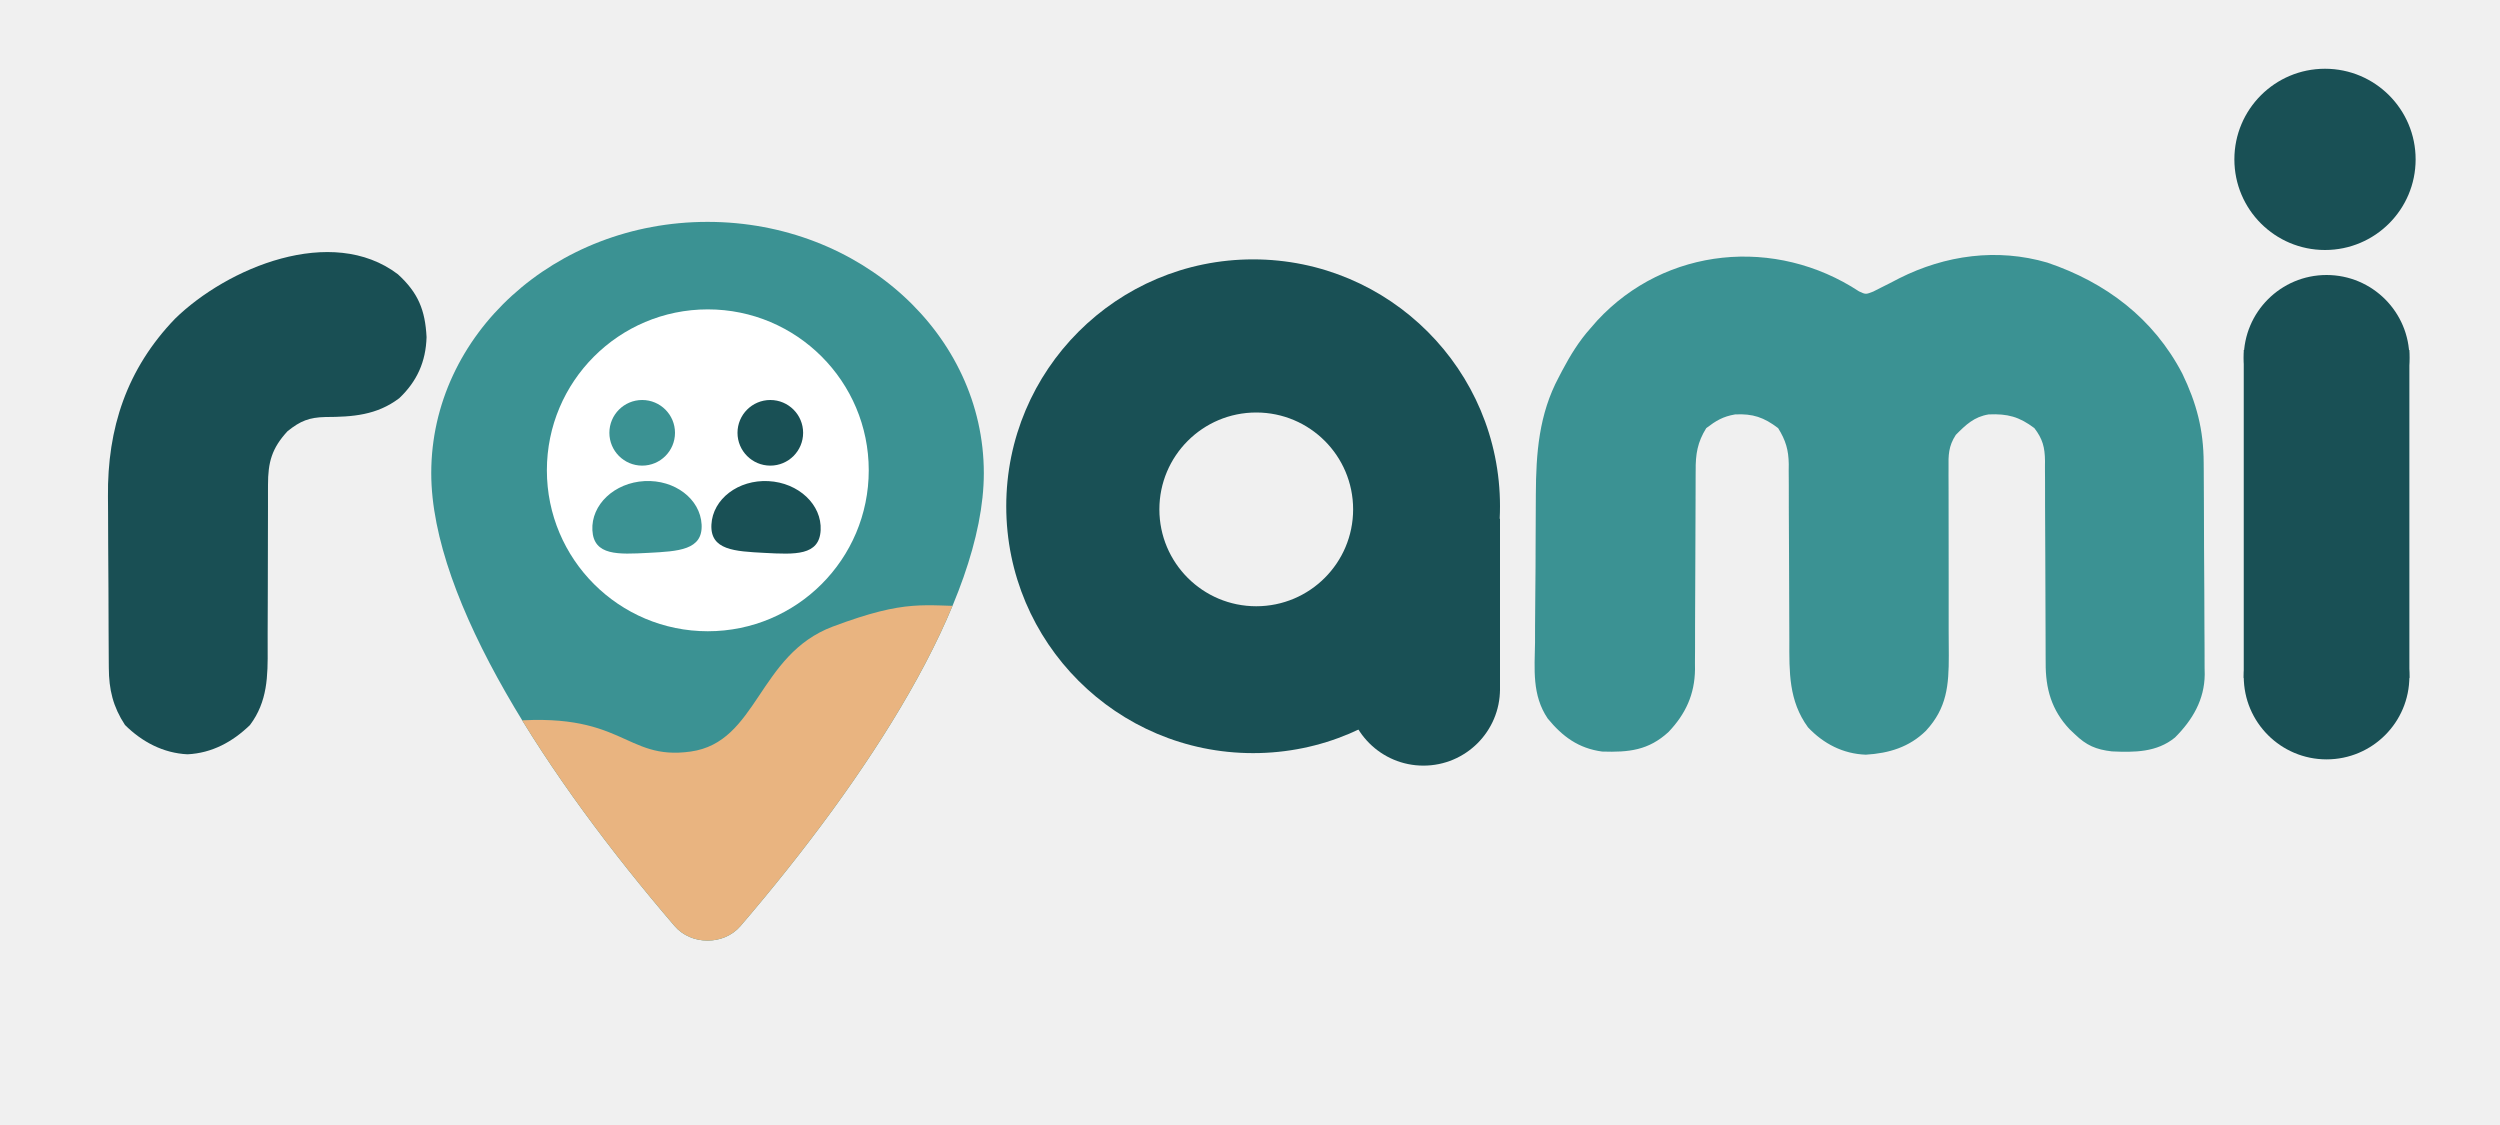
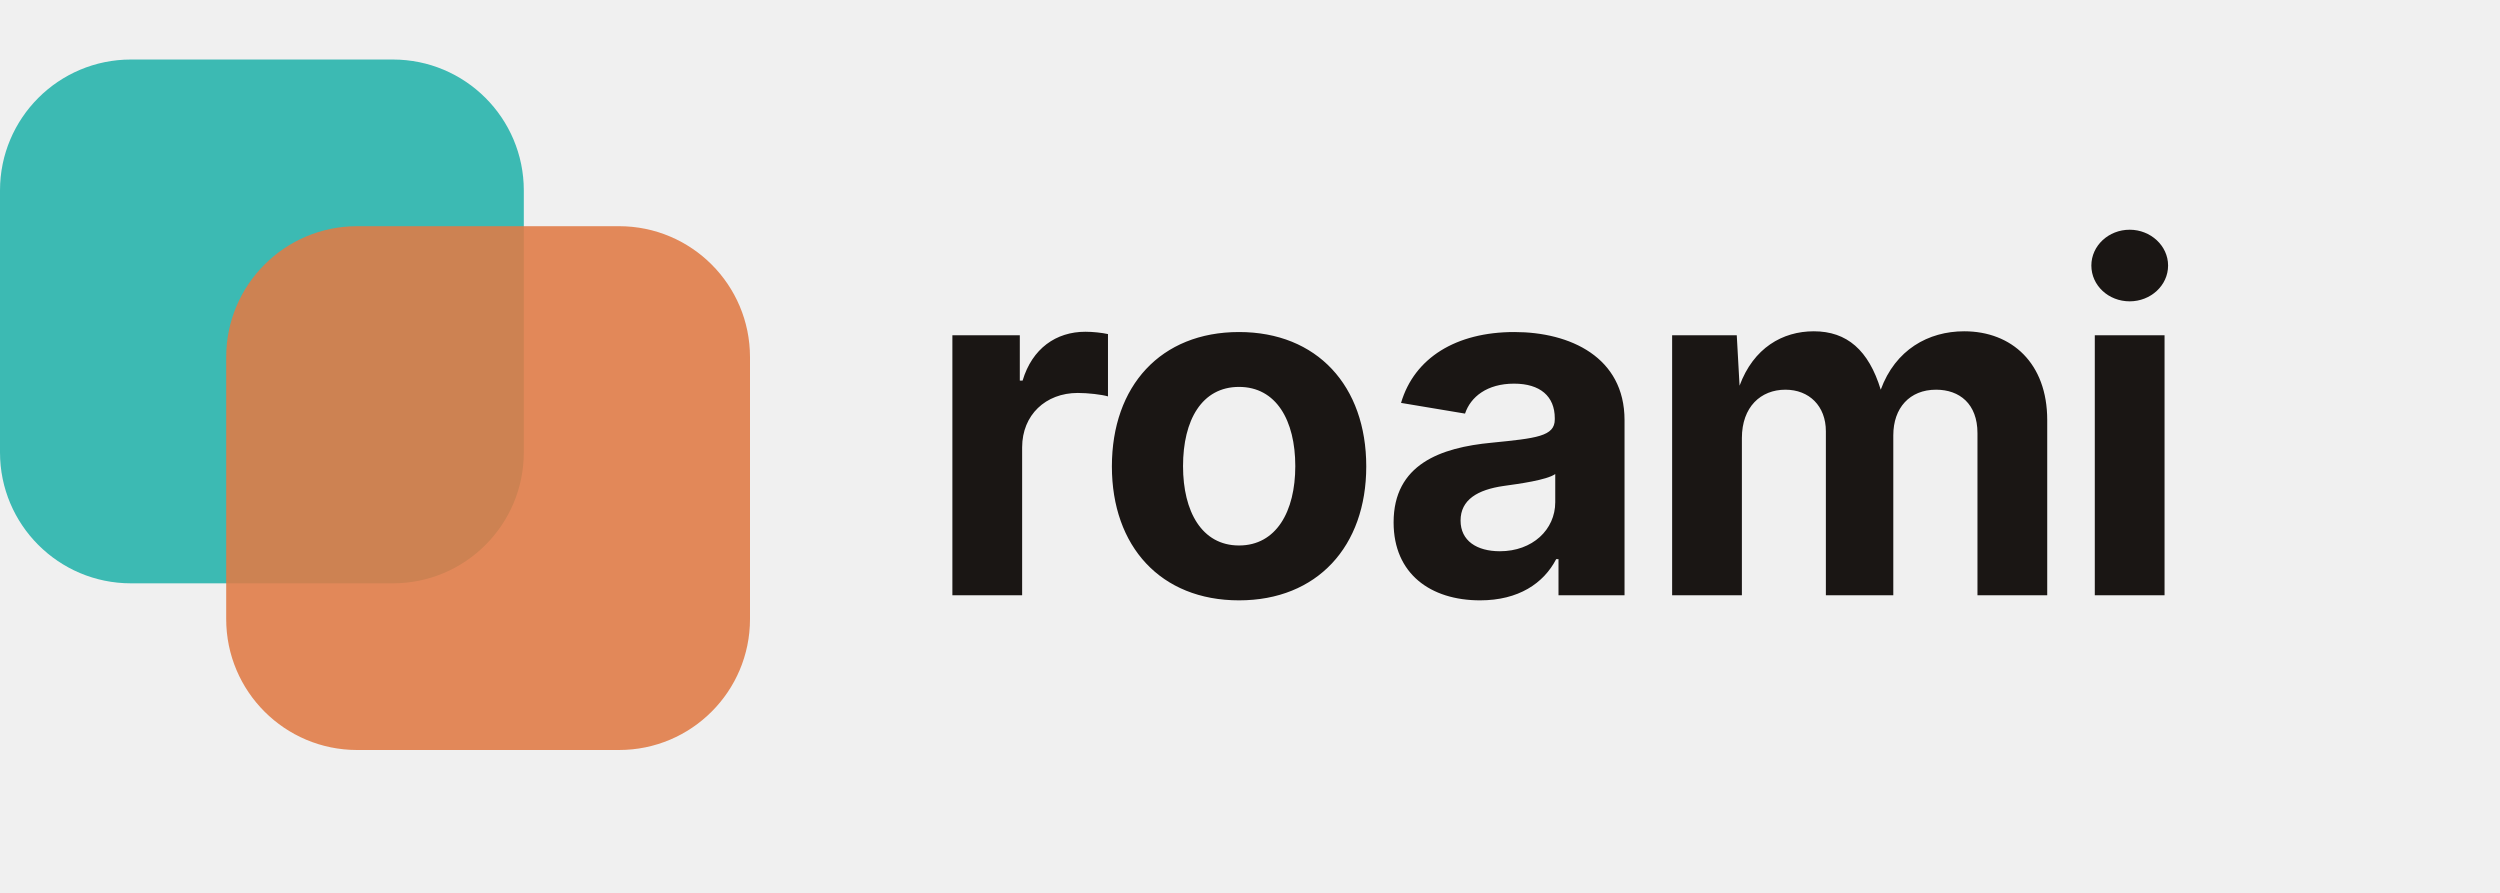
- <svg xmlns="http://www.w3.org/2000/svg" width="800" height="360" viewBox="110 350 800 360" fill="none">
-   <circle cx="854" cy="401" r="29" fill="#195055" />
-   <path d="M868 442C874.348 446.771 879.101 453.778 880.46 461.671C880.638 464.55 880.665 467.389 880.631 470.274C880.638 471.353 880.645 472.433 880.653 473.545C880.67 477.084 880.65 480.621 880.629 484.16C880.63 486.635 880.632 489.111 880.636 491.586C880.639 496.761 880.624 501.936 880.597 507.112C880.563 513.731 880.569 520.35 880.588 526.97C880.598 532.077 880.589 537.184 880.574 542.291C880.569 544.731 880.569 547.172 880.576 549.612C880.581 553.027 880.561 556.441 880.533 559.856C880.54 560.855 880.546 561.854 880.553 562.884C880.434 571.73 877.798 578.996 871.664 585.492C865.242 591.311 858.26 591.837 849.855 591.438C843.415 590.707 839.321 588.83 835.199 583.805C833.665 581.585 832.292 579.368 831 577C830.651 576.393 830.302 575.786 829.942 575.16C828.863 572.686 828.744 570.944 828.733 568.252C828.724 567.3 828.716 566.348 828.707 565.368C828.708 564.33 828.709 563.293 828.709 562.224C828.703 561.126 828.696 560.028 828.689 558.897C828.67 555.26 828.666 551.624 828.664 547.988C828.658 545.46 828.651 542.931 828.644 540.402C828.632 535.097 828.628 529.792 828.629 524.487C828.631 518.371 828.61 512.256 828.578 506.14C828.549 500.243 828.541 494.345 828.543 488.447C828.54 485.945 828.531 483.443 828.516 480.942C828.496 477.435 828.502 473.93 828.514 470.423C828.503 469.396 828.492 468.368 828.48 467.31C828.548 459.461 830.205 453.324 835.312 447.25C844.837 439.276 856.212 434.992 868 442Z" fill="#E9B480" />
-   <circle cx="854.5" cy="566.5" r="26.5" fill="#195055" />
-   <rect x="828" y="462" width="53" height="105" fill="#195055" />
-   <circle cx="854.5" cy="464.5" r="26.5" fill="#195055" />
-   <path d="M704.895 443.242C707.033 444.243 707.033 444.243 709.402 443.316C710.688 442.665 710.688 442.665 712 442C712.923 441.537 713.846 441.074 714.797 440.598C715.771 440.091 716.746 439.584 717.75 439.063C732.515 431.635 749.086 429.34 765.137 434.031C783.856 440.365 799.096 451.835 808.344 469.563C812.917 479.054 815.138 487.526 815.177 498.082C815.184 498.869 815.19 499.657 815.197 500.469C815.217 503.06 815.228 505.651 815.238 508.242C815.242 509.131 815.246 510.021 815.251 510.937C815.271 515.64 815.286 520.344 815.295 525.047C815.306 529.892 815.341 534.735 815.38 539.579C815.407 543.318 815.415 547.057 815.418 550.796C815.423 552.581 815.435 554.366 815.453 556.151C815.478 558.655 815.477 561.157 815.47 563.66C815.489 564.753 815.489 564.753 815.509 565.867C815.428 573.9 811.624 580.376 806 586C800.166 590.78 793.01 590.777 785.789 590.445C780.694 589.846 777.667 588.533 774 585C773.439 584.469 772.879 583.938 772.301 583.391C766.49 577.256 764.541 570.34 764.615 562.011C764.61 561.257 764.604 560.503 764.599 559.726C764.589 558.105 764.586 556.483 764.589 554.862C764.594 552.293 764.58 549.725 764.561 547.156C764.518 540.782 764.507 534.409 764.495 528.035C764.483 522.634 764.46 517.234 764.42 511.833C764.406 509.306 764.411 506.78 764.415 504.254C764.406 502.703 764.396 501.152 764.385 499.601C764.391 498.902 764.397 498.203 764.403 497.483C764.349 493.148 763.649 490.446 761 487C756.162 483.347 752.42 482.347 746.363 482.613C741.723 483.373 739.071 485.92 735.865 489.153C733.501 492.762 733.459 495.691 733.533 499.86C733.531 500.637 733.529 501.413 733.526 502.213C733.524 503.893 733.53 505.574 733.545 507.254C733.567 509.921 733.563 512.586 733.552 515.253C733.531 521.877 733.548 528.501 733.574 535.125C733.595 540.722 733.597 546.317 733.571 551.914C733.566 554.529 733.591 557.144 733.616 559.759C733.625 569.305 733.029 576.541 726.321 583.822C720.983 589.098 714.432 591.061 707.062 591.5C699.797 591.24 693.527 588.009 688.562 582.75C682.354 574.237 682.57 565.044 682.589 554.972C682.594 552.445 682.58 549.918 682.561 547.391C682.518 541.121 682.507 534.852 682.495 528.582C682.483 523.267 682.46 517.952 682.42 512.637C682.406 510.154 682.411 507.672 682.415 505.189C682.406 503.661 682.396 502.134 682.385 500.607C682.391 499.922 682.397 499.238 682.403 498.533C682.345 493.975 681.414 490.86 679 487C674.459 483.548 670.921 482.325 665.211 482.617C661.338 483.288 659.155 484.602 656 487C653.165 491.533 652.568 495.388 652.615 500.623C652.61 501.362 652.604 502.101 652.599 502.862C652.589 504.458 652.586 506.054 652.589 507.65C652.594 510.182 652.58 512.713 652.561 515.244C652.524 520.621 652.51 525.998 652.5 531.375C652.488 537.602 652.466 543.829 652.42 550.057C652.406 552.54 652.411 555.024 652.415 557.508C652.406 559.045 652.396 560.582 652.385 562.119C652.391 562.8 652.397 563.482 652.403 564.185C652.302 572.213 649.409 578.467 643.926 584.234C637.526 590.102 631.303 590.774 622.695 590.5C615.143 589.478 610.045 585.749 605.268 579.927C600.216 572.439 601.069 564.23 601.211 555.543C601.216 553.75 601.219 551.957 601.219 550.164C601.227 546.417 601.258 542.672 601.307 538.926C601.369 534.158 601.388 529.392 601.391 524.624C601.396 520.924 601.417 517.223 601.443 513.523C601.455 511.767 601.464 510.011 601.469 508.255C601.53 495.022 602.44 482.591 608.812 470.688C609.167 470.008 609.521 469.329 609.885 468.628C612.503 463.704 615.26 459.162 619 455C619.694 454.203 620.387 453.407 621.102 452.586C643.042 428.93 678.196 425.71 704.895 443.242Z" fill="#3B9293" />
-   <circle cx="565.5" cy="570.5" r="24.5" fill="#195055" />
-   <path d="M511 433C554.63 433 590 468.37 590 512C590 555.63 554.63 591 511 591C467.37 591 432 555.63 432 512C432 468.37 467.37 433 511 433ZM512 482C494.879 482 481 495.879 481 513C481 530.121 494.879 544 512 544C529.121 544 543 530.121 543 513C543 495.879 529.121 482 512 482Z" fill="#195055" />
-   <rect x="553" y="516" width="37" height="55" fill="#195055" />
-   <path d="M336.411 421C287.584 421 248 456.997 248 501.405C248 542.268 285.435 599.183 325.857 646.325C331.201 652.558 341.621 652.558 346.968 646.325C387.39 599.183 424.825 542.271 424.825 501.405C424.822 456.997 385.238 421 336.411 421Z" fill="#3B9293" />
-   <mask id="mask0_22_22" style="mask-type:alpha" maskUnits="userSpaceOnUse" x="248" y="421" width="177" height="230">
-     <path d="M336.411 421C287.584 421 248 456.997 248 501.405C248 542.268 285.435 599.183 325.857 646.325C331.201 652.558 341.621 652.558 346.968 646.325C387.39 599.183 424.825 542.271 424.825 501.405C424.822 456.997 385.238 421 336.411 421Z" fill="#3B9293" />
-   </mask>
-   <g mask="url(#mask0_22_22)">
-     <path d="M270.795 581C231.795 585 270.795 621.594 270.795 621.594L335.295 695.594L433.795 632.594L489 621.594C489 621.594 441 540.5 426.5 537.5C412 534.5 437.5 544 421.5 544C405.5 544 400.5 541.5 376.5 550.5C352.5 559.5 352.5 587.5 331 590.5C309.5 593.5 309.795 577 270.795 581Z" fill="#E9B480" />
-   </g>
-   <circle cx="336.5" cy="500.5" r="51.5" fill="white" />
-   <circle cx="315.5" cy="488.5" r="10.5" fill="#3B9293" />
-   <circle cx="356.5" cy="488.5" r="10.5" fill="#195055" />
-   <path d="M334.516 517.852C334.945 526.036 327.119 526.412 317.467 526.918C307.816 527.424 299.993 527.868 299.564 519.684C299.135 511.5 306.612 504.455 316.264 503.949C325.915 503.444 334.087 509.668 334.516 517.852Z" fill="#3B9293" />
-   <path d="M372.606 519.693C372.178 527.877 364.355 527.433 354.703 526.927C345.052 526.421 337.225 526.045 337.654 517.861C338.083 509.677 346.255 503.453 355.907 503.958C365.559 504.464 373.035 511.509 372.606 519.693Z" fill="#195055" />
-   <path d="M237.328 437.766C243.811 443.689 246.057 449.206 246.5 457.875C246.272 465.724 243.46 472.02 237.75 477.438C230.523 482.881 222.893 483.41 214.116 483.447C208.978 483.566 206.116 484.675 202 488C196.99 493.427 195.75 497.882 195.76 505.202C195.758 505.908 195.756 506.615 195.754 507.343C195.751 508.871 195.752 510.399 195.756 511.928C195.762 514.355 195.753 516.781 195.739 519.208C195.702 526.107 195.683 533.005 195.695 539.904C195.7 544.131 195.682 548.358 195.649 552.585C195.641 554.187 195.642 555.789 195.653 557.391C195.711 566.377 195.636 574.482 190 582C184.469 587.382 177.801 591.009 170 591.375C162.277 591.013 155.443 587.407 150 582C146.165 576.165 144.85 570.66 144.823 563.737C144.816 563 144.81 562.263 144.803 561.504C144.783 559.06 144.772 556.616 144.762 554.172C144.758 553.333 144.754 552.494 144.749 551.629C144.728 547.177 144.714 542.725 144.705 538.273C144.694 533.71 144.66 529.148 144.62 524.586C144.593 521.05 144.585 517.513 144.582 513.977C144.577 512.298 144.565 510.619 144.547 508.94C144.317 487.022 150.554 468.078 166 452C182.719 435.681 216.133 421.692 237.328 437.766Z" fill="#194F54" />
+ <svg xmlns="http://www.w3.org/2000/svg" width="420" height="150" viewBox="0 0 420 150" fill="none">
+   <rect x="0" y="10" width="88" height="88" rx="22" fill="#2CB5AE" opacity="0.92" />
+   <rect x="38" y="38" width="88" height="88" rx="22" fill="#E07A45" opacity="0.88" />
+   <text x="155" y="100" font-family="-apple-system, BlinkMacSystemFont, 'Helvetica Neue', sans-serif" font-size="80" font-weight="700" letter-spacing="-2" fill="#1A1614">
+     roami
+   </text>
</svg>
